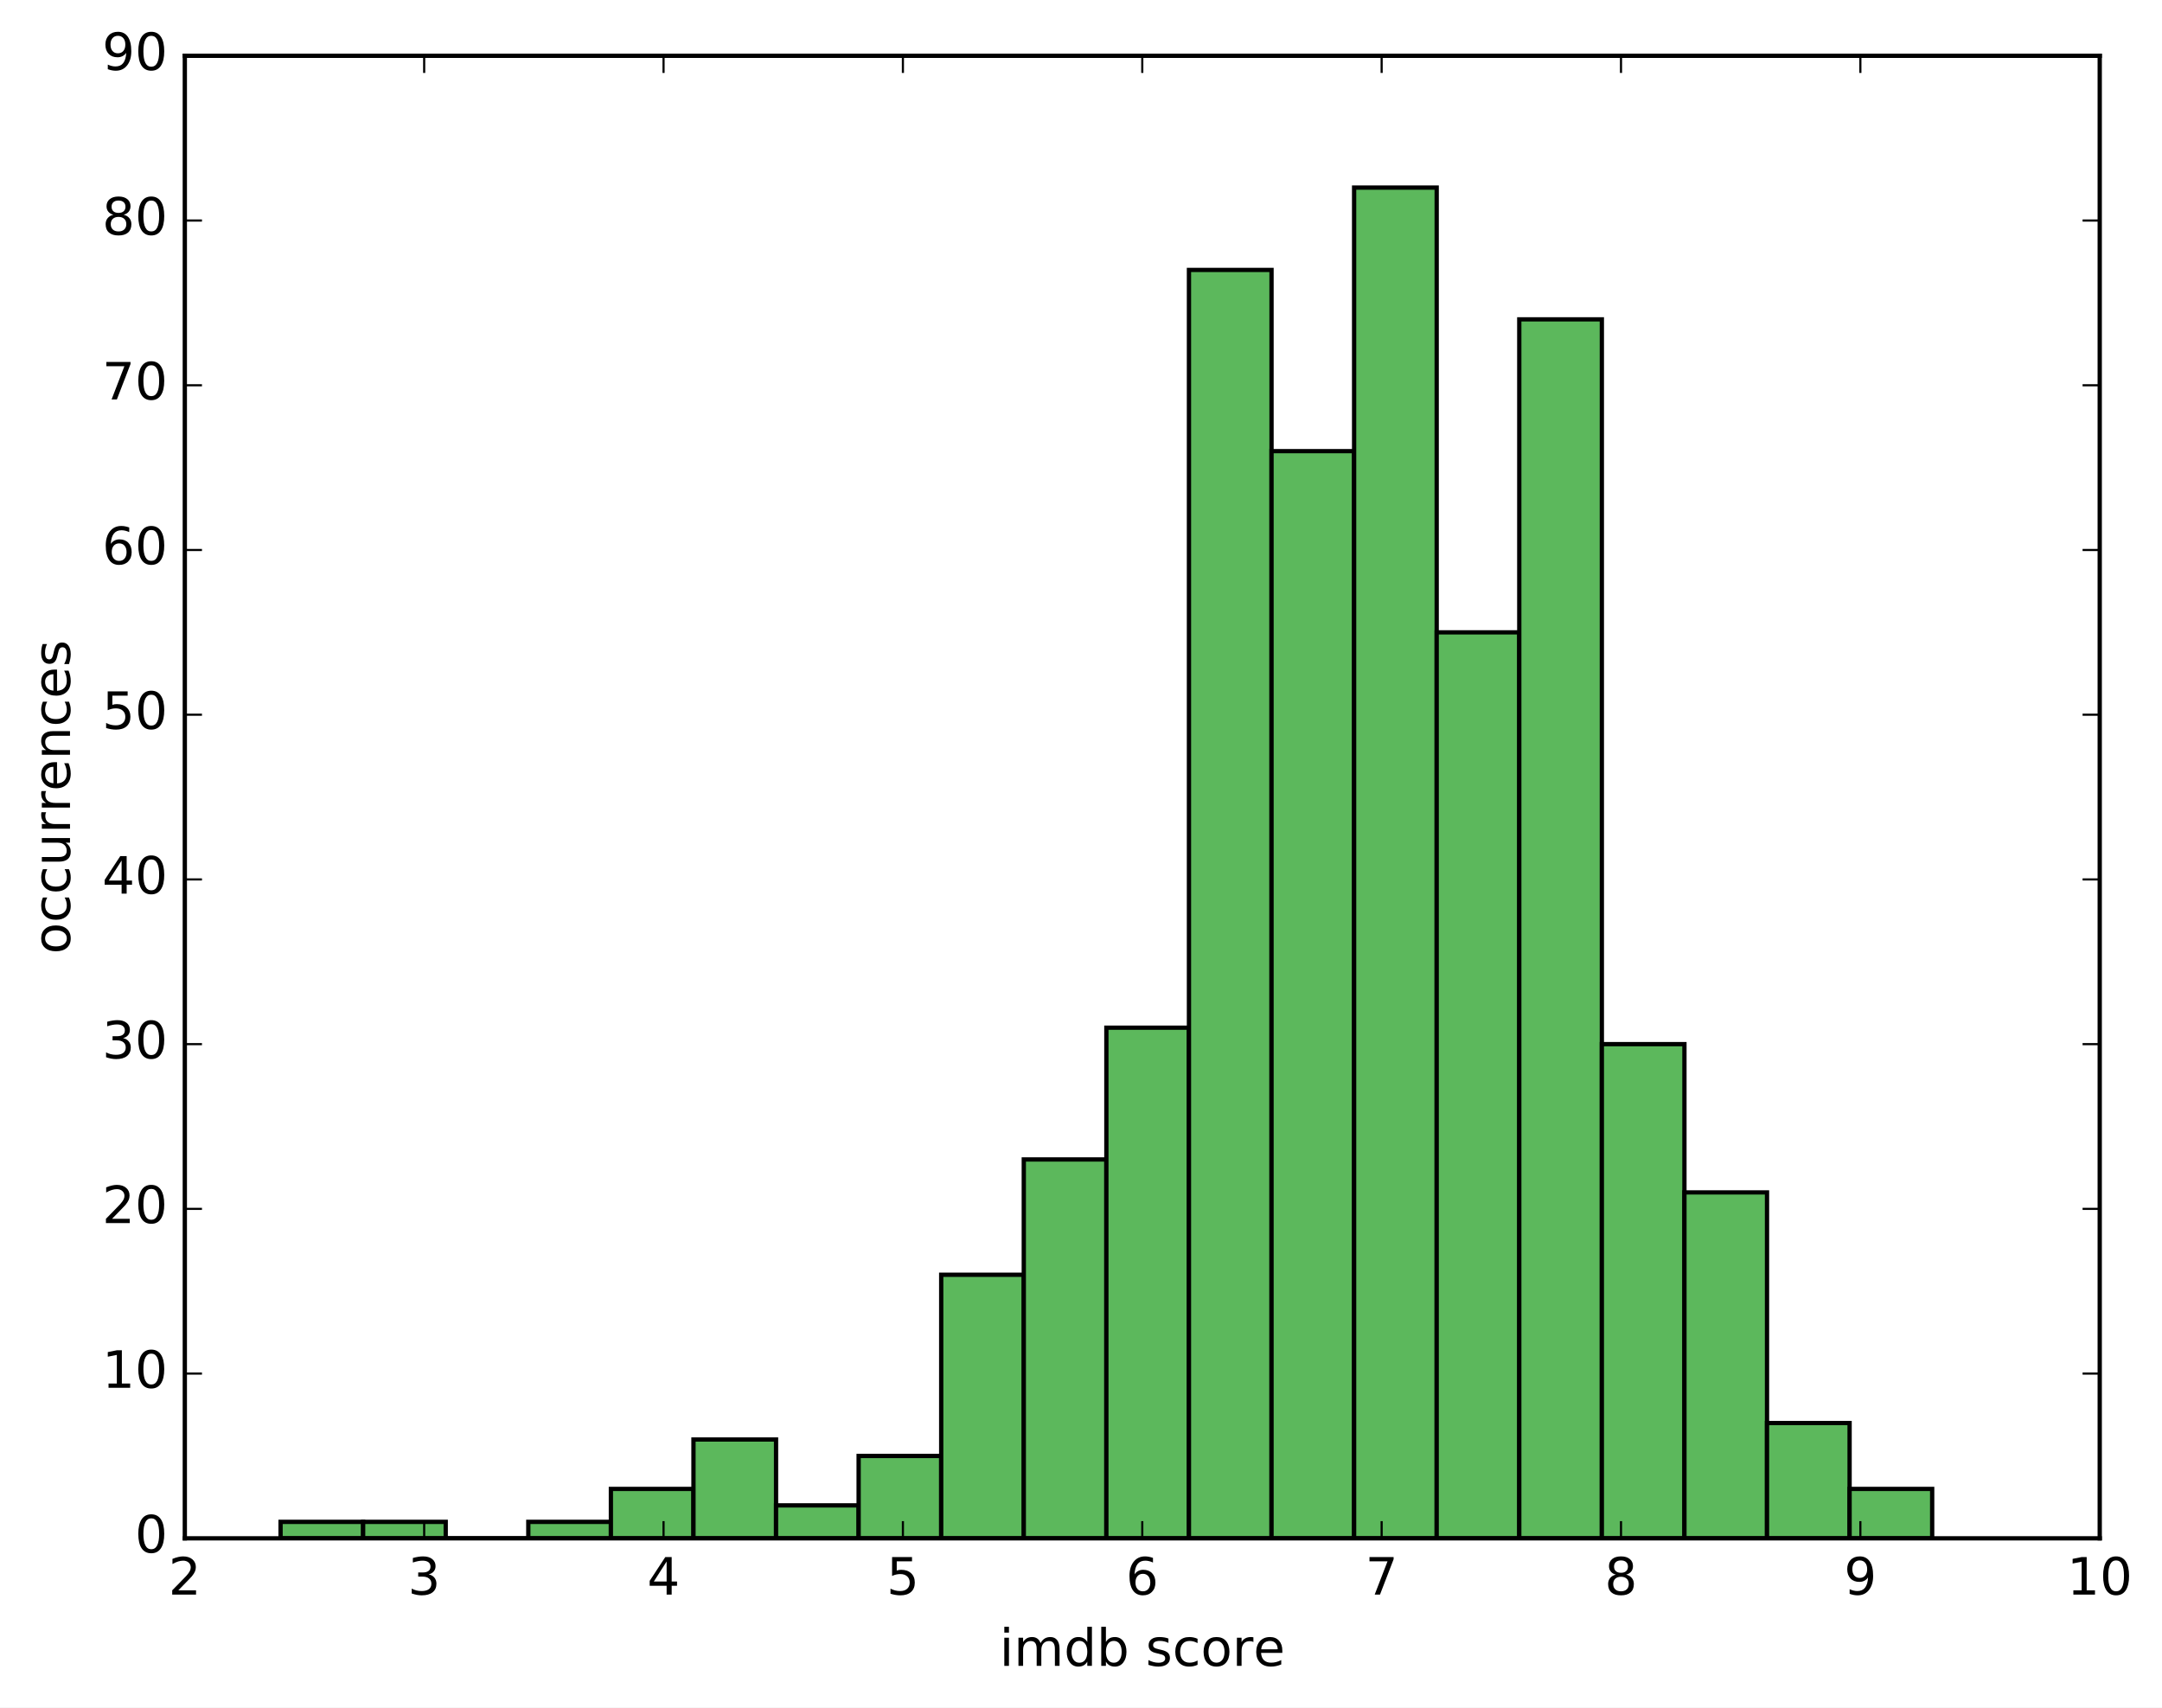
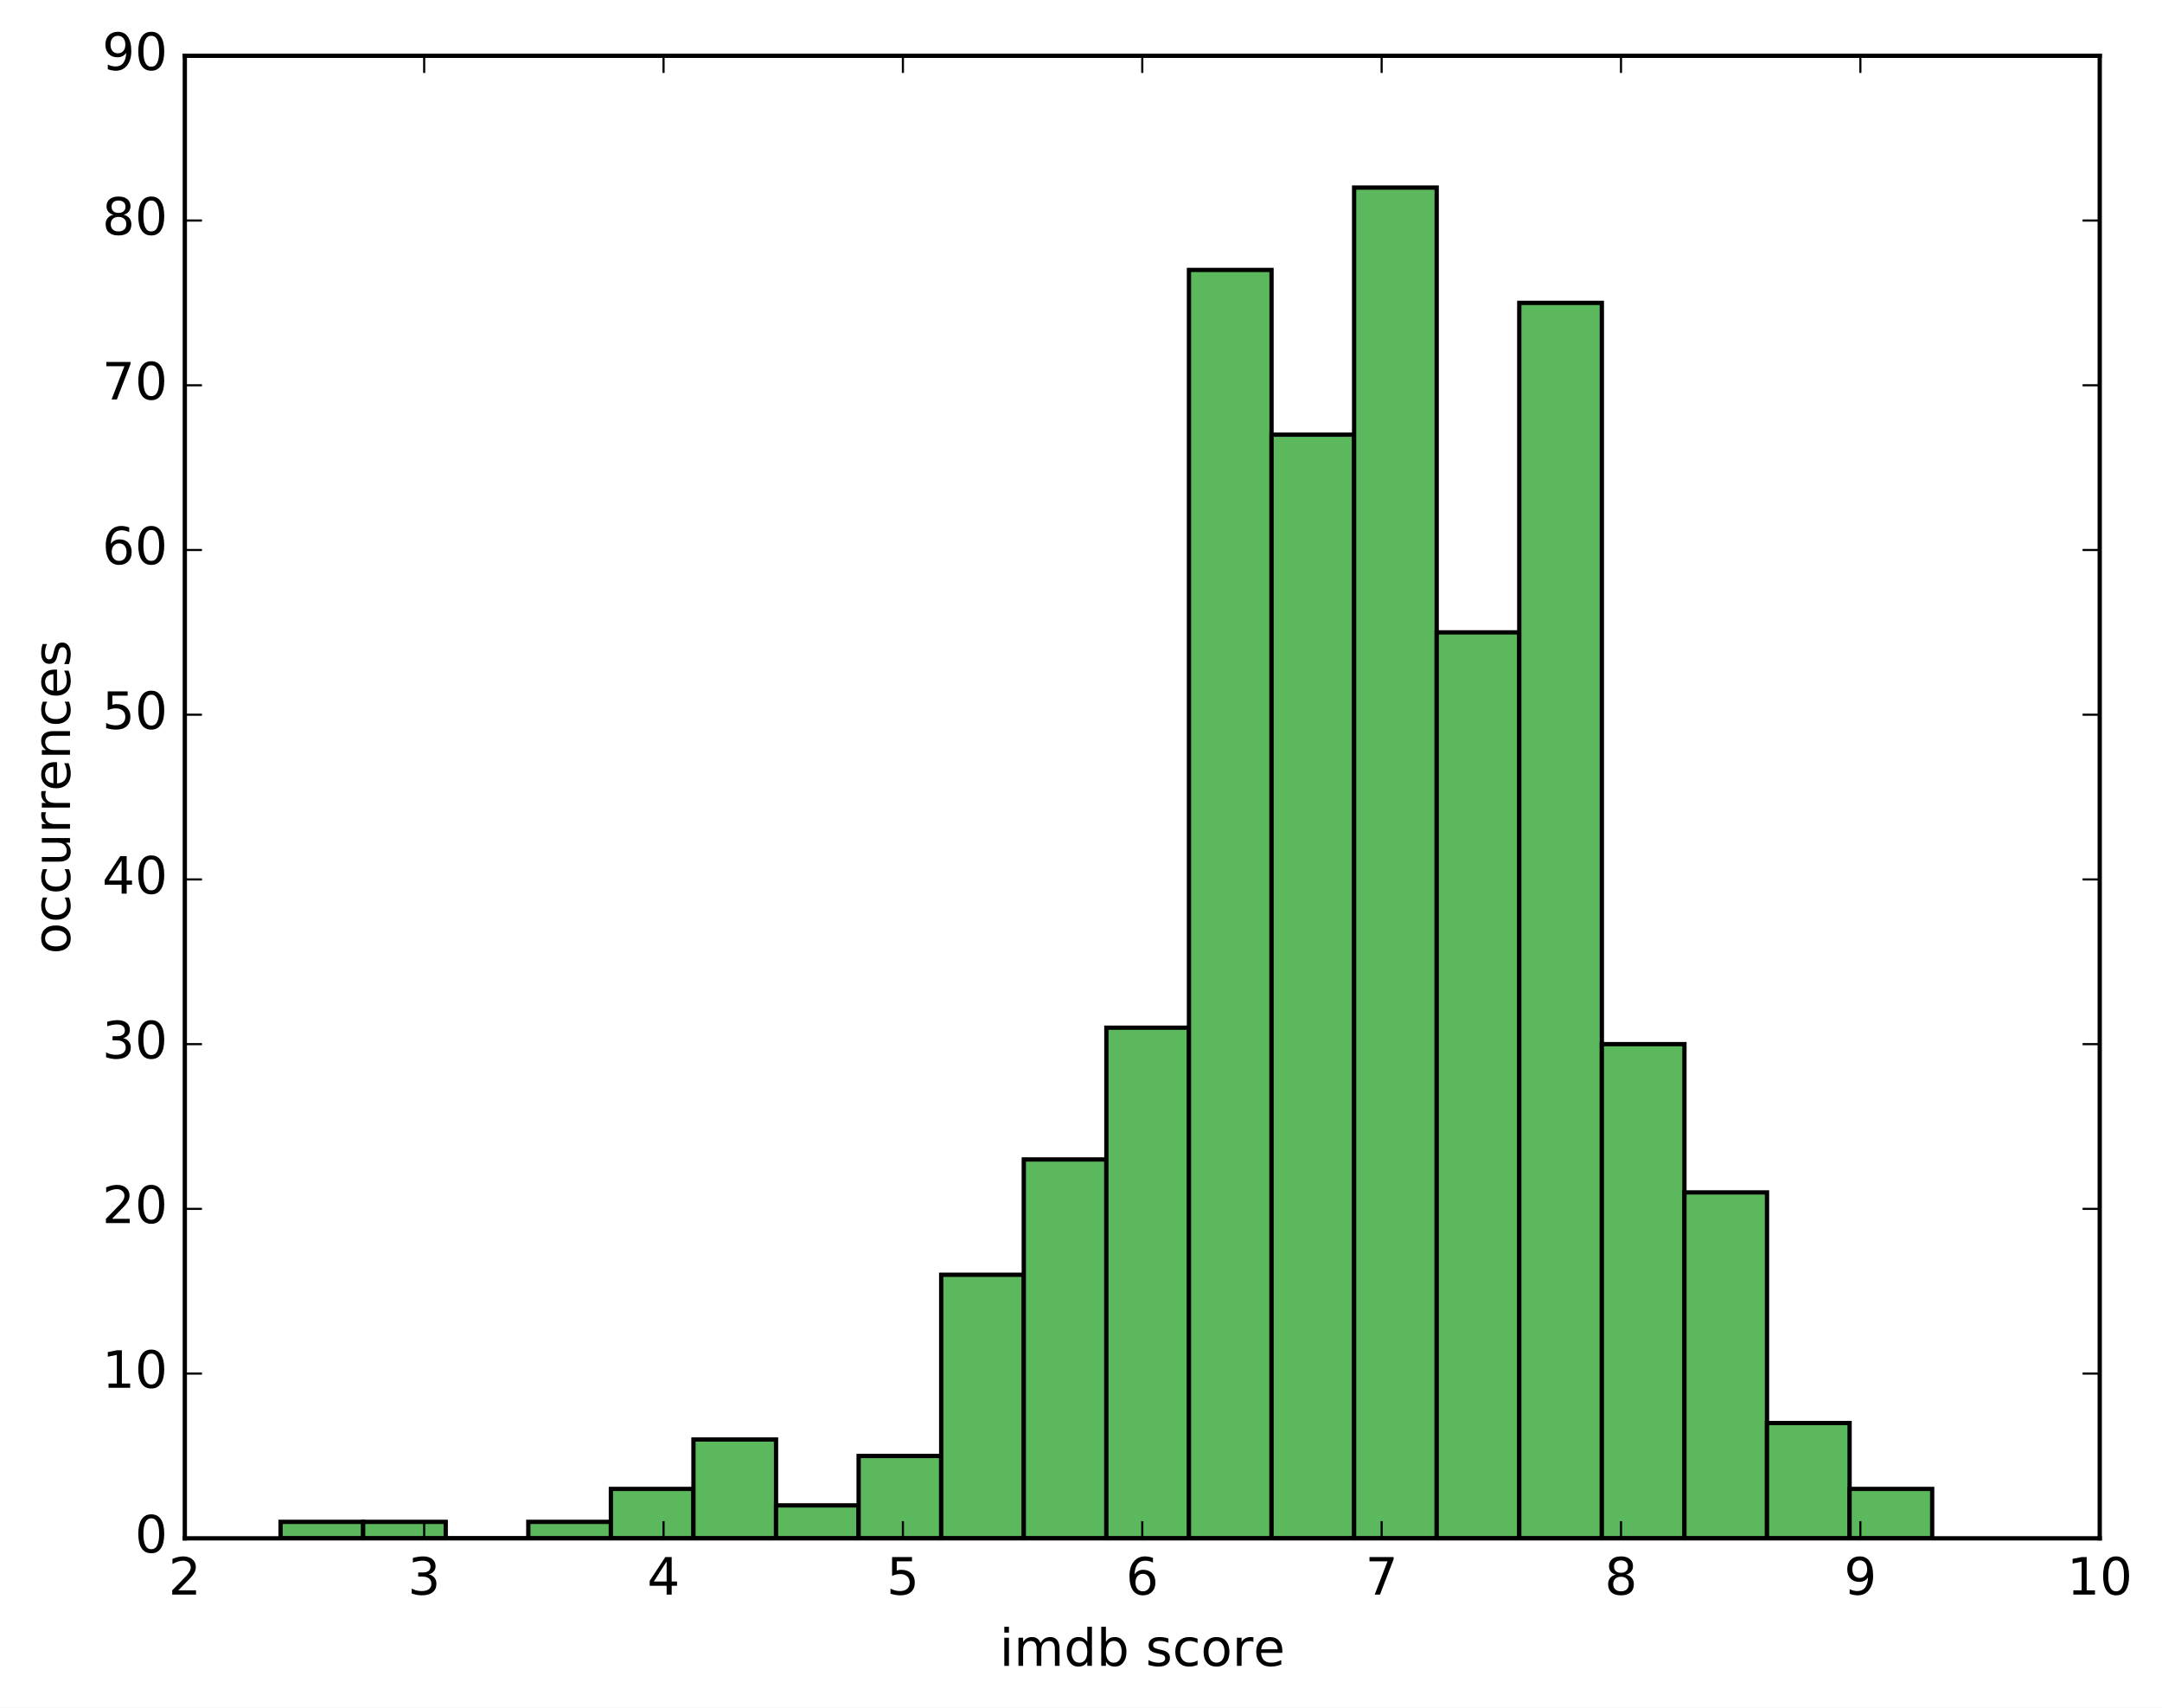
<svg xmlns="http://www.w3.org/2000/svg" xmlns:xlink="http://www.w3.org/1999/xlink" height="398pt" version="1.1" viewBox="0 0 504 398" width="504pt">
  <defs>
    <style type="text/css">
*{stroke-linecap:butt;stroke-linejoin:round;stroke-miterlimit:100000;}
  </style>
  </defs>
  <g id="figure_1">
    <g id="patch_1">
      <path d="M 0 398.034  L 504.319 398.034  L 504.319 0  L 0 0  z " style="fill:#ffffff;" />
    </g>
    <g id="axes_1">
      <g id="patch_2">
        <path d="M 43.084 358.607  L 489.484 358.607  L 489.484 13.007  L 43.084 13.007  z " style="fill:#ffffff;" />
      </g>
      <g id="patch_3">
-         <path clip-path="url(#p8f002b59c1)" d="M 65.404 358.607  L 84.655 358.607  L 84.655 354.767  L 65.404 354.767  z " style="fill:#5cb85c;stroke:#000000;stroke-linejoin:miter;" />
+         <path clip-path="url(#p6ab508fffc)" d="M 65.404 358.607  L 84.655 358.607  L 84.655 354.767  L 65.404 354.767  z " style="fill:#5cb85c;stroke:#000000;stroke-linejoin:miter;" />
      </g>
      <g id="patch_4">
-         <path clip-path="url(#p8f002b59c1)" d="M 84.655 358.607  L 103.906 358.607  L 103.906 354.767  L 84.655 354.767  z " style="fill:#5cb85c;stroke:#000000;stroke-linejoin:miter;" />
+         <path clip-path="url(#p6ab508fffc)" d="M 84.655 358.607  L 103.906 358.607  L 103.906 354.767  L 84.655 354.767  z " style="fill:#5cb85c;stroke:#000000;stroke-linejoin:miter;" />
      </g>
      <g id="patch_5">
-         <path clip-path="url(#p8f002b59c1)" d="M 103.906 358.607  L 123.157 358.607  L 123.157 358.607  L 103.906 358.607  z " style="fill:#5cb85c;stroke:#000000;stroke-linejoin:miter;" />
+         <path clip-path="url(#p6ab508fffc)" d="M 103.906 358.607  L 123.157 358.607  L 123.157 358.607  L 103.906 358.607  z " style="fill:#5cb85c;stroke:#000000;stroke-linejoin:miter;" />
      </g>
      <g id="patch_6">
-         <path clip-path="url(#p8f002b59c1)" d="M 123.157 358.607  L 142.408 358.607  L 142.408 354.767  L 123.157 354.767  z " style="fill:#5cb85c;stroke:#000000;stroke-linejoin:miter;" />
+         <path clip-path="url(#p6ab508fffc)" d="M 123.157 358.607  L 142.408 358.607  L 142.408 354.767  L 123.157 354.767  z " style="fill:#5cb85c;stroke:#000000;stroke-linejoin:miter;" />
      </g>
      <g id="patch_7">
-         <path clip-path="url(#p8f002b59c1)" d="M 142.408 358.607  L 161.659 358.607  L 161.659 347.087  L 142.408 347.087  z " style="fill:#5cb85c;stroke:#000000;stroke-linejoin:miter;" />
+         <path clip-path="url(#p6ab508fffc)" d="M 142.408 358.607  L 161.659 358.607  L 161.659 347.087  L 142.408 347.087  z " style="fill:#5cb85c;stroke:#000000;stroke-linejoin:miter;" />
      </g>
      <g id="patch_8">
-         <path clip-path="url(#p8f002b59c1)" d="M 161.659 358.607  L 180.91 358.607  L 180.91 335.567  L 161.659 335.567  z " style="fill:#5cb85c;stroke:#000000;stroke-linejoin:miter;" />
+         <path clip-path="url(#p6ab508fffc)" d="M 161.659 358.607  L 180.91 358.607  L 180.91 335.567  L 161.659 335.567  z " style="fill:#5cb85c;stroke:#000000;stroke-linejoin:miter;" />
      </g>
      <g id="patch_9">
-         <path clip-path="url(#p8f002b59c1)" d="M 180.91 358.607  L 200.161 358.607  L 200.161 350.927  L 180.91 350.927  z " style="fill:#5cb85c;stroke:#000000;stroke-linejoin:miter;" />
+         <path clip-path="url(#p6ab508fffc)" d="M 180.91 358.607  L 200.161 358.607  L 200.161 350.927  L 180.91 350.927  z " style="fill:#5cb85c;stroke:#000000;stroke-linejoin:miter;" />
      </g>
      <g id="patch_10">
-         <path clip-path="url(#p8f002b59c1)" d="M 200.161 358.607  L 219.412 358.607  L 219.412 339.407  L 200.161 339.407  z " style="fill:#5cb85c;stroke:#000000;stroke-linejoin:miter;" />
+         <path clip-path="url(#p6ab508fffc)" d="M 200.161 358.607  L 219.412 358.607  L 219.412 339.407  L 200.161 339.407  z " style="fill:#5cb85c;stroke:#000000;stroke-linejoin:miter;" />
      </g>
      <g id="patch_11">
-         <path clip-path="url(#p8f002b59c1)" d="M 219.412 358.607  L 238.663 358.607  L 238.663 297.167  L 219.412 297.167  z " style="fill:#5cb85c;stroke:#000000;stroke-linejoin:miter;" />
+         <path clip-path="url(#p6ab508fffc)" d="M 219.412 358.607  L 238.663 358.607  L 238.663 297.167  L 219.412 297.167  z " style="fill:#5cb85c;stroke:#000000;stroke-linejoin:miter;" />
      </g>
      <g id="patch_12">
-         <path clip-path="url(#p8f002b59c1)" d="M 238.663 358.607  L 257.914 358.607  L 257.914 270.287  L 238.663 270.287  z " style="fill:#5cb85c;stroke:#000000;stroke-linejoin:miter;" />
+         <path clip-path="url(#p6ab508fffc)" d="M 238.663 358.607  L 257.914 358.607  L 257.914 270.287  L 238.663 270.287  z " style="fill:#5cb85c;stroke:#000000;stroke-linejoin:miter;" />
      </g>
      <g id="patch_13">
-         <path clip-path="url(#p8f002b59c1)" d="M 257.914 358.607  L 277.165 358.607  L 277.165 239.567  L 257.914 239.567  z " style="fill:#5cb85c;stroke:#000000;stroke-linejoin:miter;" />
+         <path clip-path="url(#p6ab508fffc)" d="M 257.914 358.607  L 277.165 358.607  L 277.165 239.567  L 257.914 239.567  z " style="fill:#5cb85c;stroke:#000000;stroke-linejoin:miter;" />
      </g>
      <g id="patch_14">
-         <path clip-path="url(#p8f002b59c1)" d="M 277.165 358.607  L 296.416 358.607  L 296.416 62.927  L 277.165 62.927  z " style="fill:#5cb85c;stroke:#000000;stroke-linejoin:miter;" />
+         <path clip-path="url(#p6ab508fffc)" d="M 277.165 358.607  L 296.416 358.607  L 296.416 62.927  L 277.165 62.927  z " style="fill:#5cb85c;stroke:#000000;stroke-linejoin:miter;" />
      </g>
      <g id="patch_15">
-         <path clip-path="url(#p8f002b59c1)" d="M 296.416 358.607  L 315.667 358.607  L 315.667 105.167  L 296.416 105.167  z " style="fill:#5cb85c;stroke:#000000;stroke-linejoin:miter;" />
+         <path clip-path="url(#p6ab508fffc)" d="M 296.416 358.607  L 315.667 358.607  L 315.667 101.327  L 296.416 101.327  z " style="fill:#5cb85c;stroke:#000000;stroke-linejoin:miter;" />
      </g>
      <g id="patch_16">
-         <path clip-path="url(#p8f002b59c1)" d="M 315.667 358.607  L 334.918 358.607  L 334.918 43.727  L 315.667 43.727  z " style="fill:#5cb85c;stroke:#000000;stroke-linejoin:miter;" />
+         <path clip-path="url(#p6ab508fffc)" d="M 315.667 358.607  L 334.918 358.607  L 334.918 43.727  L 315.667 43.727  z " style="fill:#5cb85c;stroke:#000000;stroke-linejoin:miter;" />
      </g>
      <g id="patch_17">
-         <path clip-path="url(#p8f002b59c1)" d="M 334.918 358.607  L 354.169 358.607  L 354.169 147.407  L 334.918 147.407  z " style="fill:#5cb85c;stroke:#000000;stroke-linejoin:miter;" />
+         <path clip-path="url(#p6ab508fffc)" d="M 334.918 358.607  L 354.169 358.607  L 354.169 147.407  L 334.918 147.407  z " style="fill:#5cb85c;stroke:#000000;stroke-linejoin:miter;" />
      </g>
      <g id="patch_18">
-         <path clip-path="url(#p8f002b59c1)" d="M 354.169 358.607  L 373.42 358.607  L 373.42 74.447  L 354.169 74.447  z " style="fill:#5cb85c;stroke:#000000;stroke-linejoin:miter;" />
+         <path clip-path="url(#p6ab508fffc)" d="M 354.169 358.607  L 373.42 358.607  L 373.42 70.607  L 354.169 70.607  z " style="fill:#5cb85c;stroke:#000000;stroke-linejoin:miter;" />
      </g>
      <g id="patch_19">
-         <path clip-path="url(#p8f002b59c1)" d="M 373.42 358.607  L 392.671 358.607  L 392.671 243.407  L 373.42 243.407  z " style="fill:#5cb85c;stroke:#000000;stroke-linejoin:miter;" />
+         <path clip-path="url(#p6ab508fffc)" d="M 373.42 358.607  L 392.671 358.607  L 392.671 243.407  L 373.42 243.407  z " style="fill:#5cb85c;stroke:#000000;stroke-linejoin:miter;" />
      </g>
      <g id="patch_20">
-         <path clip-path="url(#p8f002b59c1)" d="M 392.671 358.607  L 411.922 358.607  L 411.922 277.967  L 392.671 277.967  z " style="fill:#5cb85c;stroke:#000000;stroke-linejoin:miter;" />
+         <path clip-path="url(#p6ab508fffc)" d="M 392.671 358.607  L 411.922 358.607  L 411.922 277.967  L 392.671 277.967  z " style="fill:#5cb85c;stroke:#000000;stroke-linejoin:miter;" />
      </g>
      <g id="patch_21">
-         <path clip-path="url(#p8f002b59c1)" d="M 411.922 358.607  L 431.173 358.607  L 431.173 331.727  L 411.922 331.727  z " style="fill:#5cb85c;stroke:#000000;stroke-linejoin:miter;" />
+         <path clip-path="url(#p6ab508fffc)" d="M 411.922 358.607  L 431.173 358.607  L 431.173 331.727  L 411.922 331.727  z " style="fill:#5cb85c;stroke:#000000;stroke-linejoin:miter;" />
      </g>
      <g id="patch_22">
-         <path clip-path="url(#p8f002b59c1)" d="M 431.173 358.607  L 450.424 358.607  L 450.424 347.087  L 431.173 347.087  z " style="fill:#5cb85c;stroke:#000000;stroke-linejoin:miter;" />
+         <path clip-path="url(#p6ab508fffc)" d="M 431.173 358.607  L 450.424 358.607  L 450.424 347.087  L 431.173 347.087  z " style="fill:#5cb85c;stroke:#000000;stroke-linejoin:miter;" />
      </g>
      <g id="patch_23">
        <path d="M 43.084 13.007  L 489.484 13.007  " style="fill:none;stroke:#000000;stroke-linecap:square;stroke-linejoin:miter;" />
      </g>
      <g id="patch_24">
        <path d="M 489.484 358.607  L 489.484 13.007  " style="fill:none;stroke:#000000;stroke-linecap:square;stroke-linejoin:miter;" />
      </g>
      <g id="patch_25">
        <path d="M 43.084 358.607  L 489.484 358.607  " style="fill:none;stroke:#000000;stroke-linecap:square;stroke-linejoin:miter;" />
      </g>
      <g id="patch_26">
        <path d="M 43.084 358.607  L 43.084 13.007  " style="fill:none;stroke:#000000;stroke-linecap:square;stroke-linejoin:miter;" />
      </g>
      <g id="matplotlib.axis_1">
        <g id="xtick_1">
          <g id="line2d_1">
            <defs>
-               <path d="M 0 0  L 0 -4  " id="mde729cd776" style="stroke:#000000;stroke-width:0.5;" />
-             </defs>
-             <g>
-               <use style="stroke:#000000;stroke-width:0.5;" x="43.084" xlink:href="#mde729cd776" y="358.607" />
+               <path d="M 0 0  L 0 -4  " id="mdcac6a2d8f" style="stroke:#000000;stroke-width:0.5;" />
+             </defs>
+             <g>
+               <use style="stroke:#000000;stroke-width:0.5;" x="43.084" xlink:href="#mdcac6a2d8f" y="358.607" />
            </g>
          </g>
          <g id="line2d_2">
            <defs>
-               <path d="M 0 0  L 0 4  " id="m2246f62a6f" style="stroke:#000000;stroke-width:0.5;" />
-             </defs>
-             <g>
-               <use style="stroke:#000000;stroke-width:0.5;" x="43.084" xlink:href="#m2246f62a6f" y="13.007" />
+               <path d="M 0 0  L 0 4  " id="m479fb73aac" style="stroke:#000000;stroke-width:0.5;" />
+             </defs>
+             <g>
+               <use style="stroke:#000000;stroke-width:0.5;" x="43.084" xlink:href="#m479fb73aac" y="13.007" />
            </g>
          </g>
          <g id="text_1">
            <defs>
              <path d="M 19.188 8.297  L 53.609 8.297  L 53.609 0  L 7.328 0  L 7.328 8.297  Q 12.938 14.109 22.625 23.891  Q 32.328 33.688 34.812 36.531  Q 39.547 41.844 41.422 45.531  Q 43.312 49.219 43.312 52.781  Q 43.312 58.594 39.234 62.25  Q 35.156 65.922 28.609 65.922  Q 23.969 65.922 18.812 64.312  Q 13.672 62.703 7.812 59.422  L 7.812 69.391  Q 13.766 71.781 18.938 73  Q 24.125 74.219 28.422 74.219  Q 39.75 74.219 46.484 68.547  Q 53.219 62.891 53.219 53.422  Q 53.219 48.922 51.531 44.891  Q 49.859 40.875 45.406 35.406  Q 44.188 33.984 37.641 27.219  Q 31.109 20.453 19.188 8.297  " id="BitstreamVeraSans-Roman-32" />
            </defs>
            <g transform="translate(39.26625 371.725)scale(0.12 -0.12)">
              <use xlink:href="#BitstreamVeraSans-Roman-32" />
            </g>
          </g>
        </g>
        <g id="xtick_2">
          <g id="line2d_3">
            <g>
-               <use style="stroke:#000000;stroke-width:0.5;" x="98.884" xlink:href="#mde729cd776" y="358.607" />
+               <use style="stroke:#000000;stroke-width:0.5;" x="98.884" xlink:href="#mdcac6a2d8f" y="358.607" />
            </g>
          </g>
          <g id="line2d_4">
            <g>
-               <use style="stroke:#000000;stroke-width:0.5;" x="98.884" xlink:href="#m2246f62a6f" y="13.007" />
+               <use style="stroke:#000000;stroke-width:0.5;" x="98.884" xlink:href="#m479fb73aac" y="13.007" />
            </g>
          </g>
          <g id="text_2">
            <defs>
              <path d="M 40.578 39.312  Q 47.656 37.797 51.625 33  Q 55.609 28.219 55.609 21.188  Q 55.609 10.406 48.188 4.484  Q 40.766 -1.422 27.094 -1.422  Q 22.516 -1.422 17.656 -0.516  Q 12.797 0.391 7.625 2.203  L 7.625 11.719  Q 11.719 9.328 16.594 8.109  Q 21.484 6.891 26.812 6.891  Q 36.078 6.891 40.938 10.547  Q 45.797 14.203 45.797 21.188  Q 45.797 27.641 41.281 31.266  Q 36.766 34.906 28.719 34.906  L 20.219 34.906  L 20.219 43.016  L 29.109 43.016  Q 36.375 43.016 40.234 45.922  Q 44.094 48.828 44.094 54.297  Q 44.094 59.906 40.109 62.906  Q 36.141 65.922 28.719 65.922  Q 24.656 65.922 20.016 65.031  Q 15.375 64.156 9.812 62.312  L 9.812 71.094  Q 15.438 72.656 20.344 73.438  Q 25.25 74.219 29.594 74.219  Q 40.828 74.219 47.359 69.109  Q 53.906 64.016 53.906 55.328  Q 53.906 49.266 50.438 45.094  Q 46.969 40.922 40.578 39.312  " id="BitstreamVeraSans-Roman-33" />
            </defs>
            <g transform="translate(95.06625 371.725)scale(0.12 -0.12)">
              <use xlink:href="#BitstreamVeraSans-Roman-33" />
            </g>
          </g>
        </g>
        <g id="xtick_3">
          <g id="line2d_5">
            <g>
-               <use style="stroke:#000000;stroke-width:0.5;" x="154.684" xlink:href="#mde729cd776" y="358.607" />
+               <use style="stroke:#000000;stroke-width:0.5;" x="154.684" xlink:href="#mdcac6a2d8f" y="358.607" />
            </g>
          </g>
          <g id="line2d_6">
            <g>
-               <use style="stroke:#000000;stroke-width:0.5;" x="154.684" xlink:href="#m2246f62a6f" y="13.007" />
+               <use style="stroke:#000000;stroke-width:0.5;" x="154.684" xlink:href="#m479fb73aac" y="13.007" />
            </g>
          </g>
          <g id="text_3">
            <defs>
              <path d="M 37.797 64.312  L 12.891 25.391  L 37.797 25.391  z M 35.203 72.906  L 47.609 72.906  L 47.609 25.391  L 58.016 25.391  L 58.016 17.188  L 47.609 17.188  L 47.609 0  L 37.797 0  L 37.797 17.188  L 4.891 17.188  L 4.891 26.703  z " id="BitstreamVeraSans-Roman-34" />
            </defs>
            <g transform="translate(150.8663 371.725)scale(0.12 -0.12)">
              <use xlink:href="#BitstreamVeraSans-Roman-34" />
            </g>
          </g>
        </g>
        <g id="xtick_4">
          <g id="line2d_7">
            <g>
-               <use style="stroke:#000000;stroke-width:0.5;" x="210.484" xlink:href="#mde729cd776" y="358.607" />
+               <use style="stroke:#000000;stroke-width:0.5;" x="210.484" xlink:href="#mdcac6a2d8f" y="358.607" />
            </g>
          </g>
          <g id="line2d_8">
            <g>
-               <use style="stroke:#000000;stroke-width:0.5;" x="210.484" xlink:href="#m2246f62a6f" y="13.007" />
+               <use style="stroke:#000000;stroke-width:0.5;" x="210.484" xlink:href="#m479fb73aac" y="13.007" />
            </g>
          </g>
          <g id="text_4">
            <defs>
              <path d="M 10.797 72.906  L 49.516 72.906  L 49.516 64.594  L 19.828 64.594  L 19.828 46.734  Q 21.969 47.469 24.109 47.828  Q 26.266 48.188 28.422 48.188  Q 40.625 48.188 47.75 41.5  Q 54.891 34.812 54.891 23.391  Q 54.891 11.625 47.562 5.094  Q 40.234 -1.422 26.906 -1.422  Q 22.312 -1.422 17.547 -0.641  Q 12.797 0.141 7.719 1.703  L 7.719 11.625  Q 12.109 9.234 16.797 8.062  Q 21.484 6.891 26.703 6.891  Q 35.156 6.891 40.078 11.328  Q 45.016 15.766 45.016 23.391  Q 45.016 31 40.078 35.438  Q 35.156 39.891 26.703 39.891  Q 22.75 39.891 18.812 39.016  Q 14.891 38.141 10.797 36.281  z " id="BitstreamVeraSans-Roman-35" />
            </defs>
            <g transform="translate(206.6662 371.725)scale(0.12 -0.12)">
              <use xlink:href="#BitstreamVeraSans-Roman-35" />
            </g>
          </g>
        </g>
        <g id="xtick_5">
          <g id="line2d_9">
            <g>
-               <use style="stroke:#000000;stroke-width:0.5;" x="266.284" xlink:href="#mde729cd776" y="358.607" />
+               <use style="stroke:#000000;stroke-width:0.5;" x="266.284" xlink:href="#mdcac6a2d8f" y="358.607" />
            </g>
          </g>
          <g id="line2d_10">
            <g>
-               <use style="stroke:#000000;stroke-width:0.5;" x="266.284" xlink:href="#m2246f62a6f" y="13.007" />
+               <use style="stroke:#000000;stroke-width:0.5;" x="266.284" xlink:href="#m479fb73aac" y="13.007" />
            </g>
          </g>
          <g id="text_5">
            <defs>
              <path d="M 33.016 40.375  Q 26.375 40.375 22.484 35.828  Q 18.609 31.297 18.609 23.391  Q 18.609 15.531 22.484 10.953  Q 26.375 6.391 33.016 6.391  Q 39.656 6.391 43.531 10.953  Q 47.406 15.531 47.406 23.391  Q 47.406 31.297 43.531 35.828  Q 39.656 40.375 33.016 40.375  M 52.594 71.297  L 52.594 62.312  Q 48.875 64.062 45.094 64.984  Q 41.312 65.922 37.594 65.922  Q 27.828 65.922 22.672 59.328  Q 17.531 52.734 16.797 39.406  Q 19.672 43.656 24.016 45.922  Q 28.375 48.188 33.594 48.188  Q 44.578 48.188 50.953 41.516  Q 57.328 34.859 57.328 23.391  Q 57.328 12.156 50.688 5.359  Q 44.047 -1.422 33.016 -1.422  Q 20.359 -1.422 13.672 8.266  Q 6.984 17.969 6.984 36.375  Q 6.984 53.656 15.188 63.938  Q 23.391 74.219 37.203 74.219  Q 40.922 74.219 44.703 73.484  Q 48.484 72.75 52.594 71.297  " id="BitstreamVeraSans-Roman-36" />
            </defs>
            <g transform="translate(262.4663 371.725)scale(0.12 -0.12)">
              <use xlink:href="#BitstreamVeraSans-Roman-36" />
            </g>
          </g>
        </g>
        <g id="xtick_6">
          <g id="line2d_11">
            <g>
-               <use style="stroke:#000000;stroke-width:0.5;" x="322.084" xlink:href="#mde729cd776" y="358.607" />
+               <use style="stroke:#000000;stroke-width:0.5;" x="322.084" xlink:href="#mdcac6a2d8f" y="358.607" />
            </g>
          </g>
          <g id="line2d_12">
            <g>
-               <use style="stroke:#000000;stroke-width:0.5;" x="322.084" xlink:href="#m2246f62a6f" y="13.007" />
+               <use style="stroke:#000000;stroke-width:0.5;" x="322.084" xlink:href="#m479fb73aac" y="13.007" />
            </g>
          </g>
          <g id="text_6">
            <defs>
              <path d="M 8.203 72.906  L 55.078 72.906  L 55.078 68.703  L 28.609 0  L 18.312 0  L 43.219 64.594  L 8.203 64.594  z " id="BitstreamVeraSans-Roman-37" />
            </defs>
            <g transform="translate(318.2663 371.725)scale(0.12 -0.12)">
              <use xlink:href="#BitstreamVeraSans-Roman-37" />
            </g>
          </g>
        </g>
        <g id="xtick_7">
          <g id="line2d_13">
            <g>
-               <use style="stroke:#000000;stroke-width:0.5;" x="377.884" xlink:href="#mde729cd776" y="358.607" />
+               <use style="stroke:#000000;stroke-width:0.5;" x="377.884" xlink:href="#mdcac6a2d8f" y="358.607" />
            </g>
          </g>
          <g id="line2d_14">
            <g>
-               <use style="stroke:#000000;stroke-width:0.5;" x="377.884" xlink:href="#m2246f62a6f" y="13.007" />
+               <use style="stroke:#000000;stroke-width:0.5;" x="377.884" xlink:href="#m479fb73aac" y="13.007" />
            </g>
          </g>
          <g id="text_7">
            <defs>
              <path d="M 31.781 34.625  Q 24.75 34.625 20.719 30.859  Q 16.703 27.094 16.703 20.516  Q 16.703 13.922 20.719 10.156  Q 24.75 6.391 31.781 6.391  Q 38.812 6.391 42.859 10.172  Q 46.922 13.969 46.922 20.516  Q 46.922 27.094 42.891 30.859  Q 38.875 34.625 31.781 34.625  M 21.922 38.812  Q 15.578 40.375 12.031 44.719  Q 8.5 49.078 8.5 55.328  Q 8.5 64.062 14.719 69.141  Q 20.953 74.219 31.781 74.219  Q 42.672 74.219 48.875 69.141  Q 55.078 64.062 55.078 55.328  Q 55.078 49.078 51.531 44.719  Q 48 40.375 41.703 38.812  Q 48.828 37.156 52.797 32.312  Q 56.781 27.484 56.781 20.516  Q 56.781 9.906 50.312 4.234  Q 43.844 -1.422 31.781 -1.422  Q 19.734 -1.422 13.25 4.234  Q 6.781 9.906 6.781 20.516  Q 6.781 27.484 10.781 32.312  Q 14.797 37.156 21.922 38.812  M 18.312 54.391  Q 18.312 48.734 21.844 45.562  Q 25.391 42.391 31.781 42.391  Q 38.141 42.391 41.719 45.562  Q 45.312 48.734 45.312 54.391  Q 45.312 60.062 41.719 63.234  Q 38.141 66.406 31.781 66.406  Q 25.391 66.406 21.844 63.234  Q 18.312 60.062 18.312 54.391  " id="BitstreamVeraSans-Roman-38" />
            </defs>
            <g transform="translate(374.0663 371.725)scale(0.12 -0.12)">
              <use xlink:href="#BitstreamVeraSans-Roman-38" />
            </g>
          </g>
        </g>
        <g id="xtick_8">
          <g id="line2d_15">
            <g>
-               <use style="stroke:#000000;stroke-width:0.5;" x="433.684" xlink:href="#mde729cd776" y="358.607" />
+               <use style="stroke:#000000;stroke-width:0.5;" x="433.684" xlink:href="#mdcac6a2d8f" y="358.607" />
            </g>
          </g>
          <g id="line2d_16">
            <g>
-               <use style="stroke:#000000;stroke-width:0.5;" x="433.684" xlink:href="#m2246f62a6f" y="13.007" />
+               <use style="stroke:#000000;stroke-width:0.5;" x="433.684" xlink:href="#m479fb73aac" y="13.007" />
            </g>
          </g>
          <g id="text_8">
            <defs>
              <path d="M 10.984 1.516  L 10.984 10.5  Q 14.703 8.734 18.5 7.812  Q 22.312 6.891 25.984 6.891  Q 35.75 6.891 40.891 13.453  Q 46.047 20.016 46.781 33.406  Q 43.953 29.203 39.594 26.953  Q 35.25 24.703 29.984 24.703  Q 19.047 24.703 12.672 31.312  Q 6.297 37.938 6.297 49.422  Q 6.297 60.641 12.938 67.422  Q 19.578 74.219 30.609 74.219  Q 43.266 74.219 49.922 64.516  Q 56.594 54.828 56.594 36.375  Q 56.594 19.141 48.406 8.859  Q 40.234 -1.422 26.422 -1.422  Q 22.703 -1.422 18.891 -0.688  Q 15.094 0.047 10.984 1.516  M 30.609 32.422  Q 37.25 32.422 41.125 36.953  Q 45.016 41.5 45.016 49.422  Q 45.016 57.281 41.125 61.844  Q 37.25 66.406 30.609 66.406  Q 23.969 66.406 20.094 61.844  Q 16.219 57.281 16.219 49.422  Q 16.219 41.5 20.094 36.953  Q 23.969 32.422 30.609 32.422  " id="BitstreamVeraSans-Roman-39" />
            </defs>
            <g transform="translate(429.8662 371.725)scale(0.12 -0.12)">
              <use xlink:href="#BitstreamVeraSans-Roman-39" />
            </g>
          </g>
        </g>
        <g id="xtick_9">
          <g id="line2d_17">
            <g>
-               <use style="stroke:#000000;stroke-width:0.5;" x="489.484" xlink:href="#mde729cd776" y="358.607" />
+               <use style="stroke:#000000;stroke-width:0.5;" x="489.484" xlink:href="#mdcac6a2d8f" y="358.607" />
            </g>
          </g>
          <g id="line2d_18">
            <g>
-               <use style="stroke:#000000;stroke-width:0.5;" x="489.484" xlink:href="#m2246f62a6f" y="13.007" />
+               <use style="stroke:#000000;stroke-width:0.5;" x="489.484" xlink:href="#m479fb73aac" y="13.007" />
            </g>
          </g>
          <g id="text_9">
            <defs>
              <path d="M 31.781 66.406  Q 24.172 66.406 20.328 58.906  Q 16.5 51.422 16.5 36.375  Q 16.5 21.391 20.328 13.891  Q 24.172 6.391 31.781 6.391  Q 39.453 6.391 43.281 13.891  Q 47.125 21.391 47.125 36.375  Q 47.125 51.422 43.281 58.906  Q 39.453 66.406 31.781 66.406  M 31.781 74.219  Q 44.047 74.219 50.516 64.516  Q 56.984 54.828 56.984 36.375  Q 56.984 17.969 50.516 8.266  Q 44.047 -1.422 31.781 -1.422  Q 19.531 -1.422 13.062 8.266  Q 6.594 17.969 6.594 36.375  Q 6.594 54.828 13.062 64.516  Q 19.531 74.219 31.781 74.219  " id="BitstreamVeraSans-Roman-30" />
              <path d="M 12.406 8.297  L 28.516 8.297  L 28.516 63.922  L 10.984 60.406  L 10.984 69.391  L 28.422 72.906  L 38.281 72.906  L 38.281 8.297  L 54.391 8.297  L 54.391 0  L 12.406 0  z " id="BitstreamVeraSans-Roman-31" />
            </defs>
            <g transform="translate(481.8487 371.725)scale(0.12 -0.12)">
              <use xlink:href="#BitstreamVeraSans-Roman-31" />
              <use x="63.623" xlink:href="#BitstreamVeraSans-Roman-30" />
            </g>
          </g>
        </g>
        <g id="text_10">
          <defs>
            <path id="BitstreamVeraSans-Roman-20" />
            <path d="M 52 44.188  Q 55.375 50.25 60.062 53.125  Q 64.75 56 71.094 56  Q 79.641 56 84.281 50.016  Q 88.922 44.047 88.922 33.016  L 88.922 0  L 79.891 0  L 79.891 32.719  Q 79.891 40.578 77.094 44.375  Q 74.312 48.188 68.609 48.188  Q 61.625 48.188 57.562 43.547  Q 53.516 38.922 53.516 30.906  L 53.516 0  L 44.484 0  L 44.484 32.719  Q 44.484 40.625 41.703 44.406  Q 38.922 48.188 33.109 48.188  Q 26.219 48.188 22.156 43.531  Q 18.109 38.875 18.109 30.906  L 18.109 0  L 9.078 0  L 9.078 54.688  L 18.109 54.688  L 18.109 46.188  Q 21.188 51.219 25.484 53.609  Q 29.781 56 35.688 56  Q 41.656 56 45.828 52.969  Q 50 49.953 52 44.188  " id="BitstreamVeraSans-Roman-6d" />
            <path d="M 30.609 48.391  Q 23.391 48.391 19.188 42.75  Q 14.984 37.109 14.984 27.297  Q 14.984 17.484 19.156 11.844  Q 23.344 6.203 30.609 6.203  Q 37.797 6.203 41.984 11.859  Q 46.188 17.531 46.188 27.297  Q 46.188 37.016 41.984 42.703  Q 37.797 48.391 30.609 48.391  M 30.609 56  Q 42.328 56 49.016 48.375  Q 55.719 40.766 55.719 27.297  Q 55.719 13.875 49.016 6.219  Q 42.328 -1.422 30.609 -1.422  Q 18.844 -1.422 12.172 6.219  Q 5.516 13.875 5.516 27.297  Q 5.516 40.766 12.172 48.375  Q 18.844 56 30.609 56  " id="BitstreamVeraSans-Roman-6f" />
            <path d="M 9.422 54.688  L 18.406 54.688  L 18.406 0  L 9.422 0  z M 9.422 75.984  L 18.406 75.984  L 18.406 64.594  L 9.422 64.594  z " id="BitstreamVeraSans-Roman-69" />
            <path d="M 56.203 29.594  L 56.203 25.203  L 14.891 25.203  Q 15.484 15.922 20.484 11.062  Q 25.484 6.203 34.422 6.203  Q 39.594 6.203 44.453 7.469  Q 49.312 8.734 54.109 11.281  L 54.109 2.781  Q 49.266 0.734 44.188 -0.344  Q 39.109 -1.422 33.891 -1.422  Q 20.797 -1.422 13.156 6.188  Q 5.516 13.812 5.516 26.812  Q 5.516 40.234 12.766 48.109  Q 20.016 56 32.328 56  Q 43.359 56 49.781 48.891  Q 56.203 41.797 56.203 29.594  M 47.219 32.234  Q 47.125 39.594 43.094 43.984  Q 39.062 48.391 32.422 48.391  Q 24.906 48.391 20.391 44.141  Q 15.875 39.891 15.188 32.172  z " id="BitstreamVeraSans-Roman-65" />
            <path d="M 45.406 46.391  L 45.406 75.984  L 54.391 75.984  L 54.391 0  L 45.406 0  L 45.406 8.203  Q 42.578 3.328 38.25 0.953  Q 33.938 -1.422 27.875 -1.422  Q 17.969 -1.422 11.734 6.484  Q 5.516 14.406 5.516 27.297  Q 5.516 40.188 11.734 48.094  Q 17.969 56 27.875 56  Q 33.938 56 38.25 53.625  Q 42.578 51.266 45.406 46.391  M 14.797 27.297  Q 14.797 17.391 18.875 11.75  Q 22.953 6.109 30.078 6.109  Q 37.203 6.109 41.297 11.75  Q 45.406 17.391 45.406 27.297  Q 45.406 37.203 41.297 42.844  Q 37.203 48.484 30.078 48.484  Q 22.953 48.484 18.875 42.844  Q 14.797 37.203 14.797 27.297  " id="BitstreamVeraSans-Roman-64" />
            <path d="M 41.109 46.297  Q 39.594 47.172 37.812 47.578  Q 36.031 48 33.891 48  Q 26.266 48 22.188 43.047  Q 18.109 38.094 18.109 28.812  L 18.109 0  L 9.078 0  L 9.078 54.688  L 18.109 54.688  L 18.109 46.188  Q 20.953 51.172 25.484 53.578  Q 30.031 56 36.531 56  Q 37.453 56 38.578 55.875  Q 39.703 55.766 41.062 55.516  z " id="BitstreamVeraSans-Roman-72" />
            <path d="M 44.281 53.078  L 44.281 44.578  Q 40.484 46.531 36.375 47.5  Q 32.281 48.484 27.875 48.484  Q 21.188 48.484 17.844 46.438  Q 14.5 44.391 14.5 40.281  Q 14.5 37.156 16.891 35.375  Q 19.281 33.594 26.516 31.984  L 29.594 31.297  Q 39.156 29.25 43.188 25.516  Q 47.219 21.781 47.219 15.094  Q 47.219 7.469 41.188 3.016  Q 35.156 -1.422 24.609 -1.422  Q 20.219 -1.422 15.453 -0.562  Q 10.688 0.297 5.422 2  L 5.422 11.281  Q 10.406 8.688 15.234 7.391  Q 20.062 6.109 24.812 6.109  Q 31.156 6.109 34.562 8.281  Q 37.984 10.453 37.984 14.406  Q 37.984 18.062 35.516 20.016  Q 33.062 21.969 24.703 23.781  L 21.578 24.516  Q 13.234 26.266 9.516 29.906  Q 5.812 33.547 5.812 39.891  Q 5.812 47.609 11.281 51.797  Q 16.75 56 26.812 56  Q 31.781 56 36.172 55.266  Q 40.578 54.547 44.281 53.078  " id="BitstreamVeraSans-Roman-73" />
            <path d="M 48.781 52.594  L 48.781 44.188  Q 44.969 46.297 41.141 47.344  Q 37.312 48.391 33.406 48.391  Q 24.656 48.391 19.812 42.844  Q 14.984 37.312 14.984 27.297  Q 14.984 17.281 19.812 11.734  Q 24.656 6.203 33.406 6.203  Q 37.312 6.203 41.141 7.25  Q 44.969 8.297 48.781 10.406  L 48.781 2.094  Q 45.016 0.344 40.984 -0.531  Q 36.969 -1.422 32.422 -1.422  Q 20.062 -1.422 12.781 6.344  Q 5.516 14.109 5.516 27.297  Q 5.516 40.672 12.859 48.328  Q 20.219 56 33.016 56  Q 37.156 56 41.109 55.141  Q 45.062 54.297 48.781 52.594  " id="BitstreamVeraSans-Roman-63" />
            <path d="M 48.688 27.297  Q 48.688 37.203 44.609 42.844  Q 40.531 48.484 33.406 48.484  Q 26.266 48.484 22.188 42.844  Q 18.109 37.203 18.109 27.297  Q 18.109 17.391 22.188 11.75  Q 26.266 6.109 33.406 6.109  Q 40.531 6.109 44.609 11.75  Q 48.688 17.391 48.688 27.297  M 18.109 46.391  Q 20.953 51.266 25.266 53.625  Q 29.594 56 35.594 56  Q 45.562 56 51.781 48.094  Q 58.016 40.188 58.016 27.297  Q 58.016 14.406 51.781 6.484  Q 45.562 -1.422 35.594 -1.422  Q 29.594 -1.422 25.266 0.953  Q 20.953 3.328 18.109 8.203  L 18.109 0  L 9.078 0  L 9.078 75.984  L 18.109 75.984  z " id="BitstreamVeraSans-Roman-62" />
          </defs>
          <g transform="translate(232.995 388.3388)scale(0.12 -0.12)">
            <use xlink:href="#BitstreamVeraSans-Roman-69" />
            <use x="27.783" xlink:href="#BitstreamVeraSans-Roman-6d" />
            <use x="125.195" xlink:href="#BitstreamVeraSans-Roman-64" />
            <use x="188.672" xlink:href="#BitstreamVeraSans-Roman-62" />
            <use x="252.148" xlink:href="#BitstreamVeraSans-Roman-20" />
            <use x="283.936" xlink:href="#BitstreamVeraSans-Roman-73" />
            <use x="336.035" xlink:href="#BitstreamVeraSans-Roman-63" />
            <use x="391.016" xlink:href="#BitstreamVeraSans-Roman-6f" />
            <use x="452.197" xlink:href="#BitstreamVeraSans-Roman-72" />
            <use x="493.279" xlink:href="#BitstreamVeraSans-Roman-65" />
          </g>
        </g>
      </g>
      <g id="matplotlib.axis_2">
        <g id="ytick_1">
          <g id="line2d_19">
            <defs>
-               <path d="M 0 0  L 4 0  " id="mfcfe4138fb" style="stroke:#000000;stroke-width:0.5;" />
-             </defs>
-             <g>
-               <use style="stroke:#000000;stroke-width:0.5;" x="43.084" xlink:href="#mfcfe4138fb" y="358.607" />
+               <path d="M 0 0  L 4 0  " id="m79c0fd9e62" style="stroke:#000000;stroke-width:0.5;" />
+             </defs>
+             <g>
+               <use style="stroke:#000000;stroke-width:0.5;" x="43.084" xlink:href="#m79c0fd9e62" y="358.607" />
            </g>
          </g>
          <g id="line2d_20">
            <defs>
-               <path d="M 0 0  L -4 0  " id="m7aa1a83350" style="stroke:#000000;stroke-width:0.5;" />
-             </defs>
-             <g>
-               <use style="stroke:#000000;stroke-width:0.5;" x="489.484" xlink:href="#m7aa1a83350" y="358.607" />
+               <path d="M 0 0  L -4 0  " id="m110b775793" style="stroke:#000000;stroke-width:0.5;" />
+             </defs>
+             <g>
+               <use style="stroke:#000000;stroke-width:0.5;" x="489.484" xlink:href="#m110b775793" y="358.607" />
            </g>
          </g>
          <g id="text_11">
            <g transform="translate(31.44875 361.9181)scale(0.12 -0.12)">
              <use xlink:href="#BitstreamVeraSans-Roman-30" />
            </g>
          </g>
        </g>
        <g id="ytick_2">
          <g id="line2d_21">
            <g>
-               <use style="stroke:#000000;stroke-width:0.5;" x="43.084" xlink:href="#mfcfe4138fb" y="320.207" />
+               <use style="stroke:#000000;stroke-width:0.5;" x="43.084" xlink:href="#m79c0fd9e62" y="320.207" />
            </g>
          </g>
          <g id="line2d_22">
            <g>
-               <use style="stroke:#000000;stroke-width:0.5;" x="489.484" xlink:href="#m7aa1a83350" y="320.207" />
+               <use style="stroke:#000000;stroke-width:0.5;" x="489.484" xlink:href="#m110b775793" y="320.207" />
            </g>
          </g>
          <g id="text_12">
            <g transform="translate(23.81375 323.5181)scale(0.12 -0.12)">
              <use xlink:href="#BitstreamVeraSans-Roman-31" />
              <use x="63.623" xlink:href="#BitstreamVeraSans-Roman-30" />
            </g>
          </g>
        </g>
        <g id="ytick_3">
          <g id="line2d_23">
            <g>
-               <use style="stroke:#000000;stroke-width:0.5;" x="43.084" xlink:href="#mfcfe4138fb" y="281.807" />
+               <use style="stroke:#000000;stroke-width:0.5;" x="43.084" xlink:href="#m79c0fd9e62" y="281.807" />
            </g>
          </g>
          <g id="line2d_24">
            <g>
-               <use style="stroke:#000000;stroke-width:0.5;" x="489.484" xlink:href="#m7aa1a83350" y="281.807" />
+               <use style="stroke:#000000;stroke-width:0.5;" x="489.484" xlink:href="#m110b775793" y="281.807" />
            </g>
          </g>
          <g id="text_13">
            <g transform="translate(23.81375 285.1181)scale(0.12 -0.12)">
              <use xlink:href="#BitstreamVeraSans-Roman-32" />
              <use x="63.623" xlink:href="#BitstreamVeraSans-Roman-30" />
            </g>
          </g>
        </g>
        <g id="ytick_4">
          <g id="line2d_25">
            <g>
-               <use style="stroke:#000000;stroke-width:0.5;" x="43.084" xlink:href="#mfcfe4138fb" y="243.407" />
+               <use style="stroke:#000000;stroke-width:0.5;" x="43.084" xlink:href="#m79c0fd9e62" y="243.407" />
            </g>
          </g>
          <g id="line2d_26">
            <g>
-               <use style="stroke:#000000;stroke-width:0.5;" x="489.484" xlink:href="#m7aa1a83350" y="243.407" />
+               <use style="stroke:#000000;stroke-width:0.5;" x="489.484" xlink:href="#m110b775793" y="243.407" />
            </g>
          </g>
          <g id="text_14">
            <g transform="translate(23.81375 246.7181)scale(0.12 -0.12)">
              <use xlink:href="#BitstreamVeraSans-Roman-33" />
              <use x="63.623" xlink:href="#BitstreamVeraSans-Roman-30" />
            </g>
          </g>
        </g>
        <g id="ytick_5">
          <g id="line2d_27">
            <g>
-               <use style="stroke:#000000;stroke-width:0.5;" x="43.084" xlink:href="#mfcfe4138fb" y="205.007" />
+               <use style="stroke:#000000;stroke-width:0.5;" x="43.084" xlink:href="#m79c0fd9e62" y="205.007" />
            </g>
          </g>
          <g id="line2d_28">
            <g>
-               <use style="stroke:#000000;stroke-width:0.5;" x="489.484" xlink:href="#m7aa1a83350" y="205.007" />
+               <use style="stroke:#000000;stroke-width:0.5;" x="489.484" xlink:href="#m110b775793" y="205.007" />
            </g>
          </g>
          <g id="text_15">
            <g transform="translate(23.81375 208.3181)scale(0.12 -0.12)">
              <use xlink:href="#BitstreamVeraSans-Roman-34" />
              <use x="63.623" xlink:href="#BitstreamVeraSans-Roman-30" />
            </g>
          </g>
        </g>
        <g id="ytick_6">
          <g id="line2d_29">
            <g>
-               <use style="stroke:#000000;stroke-width:0.5;" x="43.084" xlink:href="#mfcfe4138fb" y="166.607" />
+               <use style="stroke:#000000;stroke-width:0.5;" x="43.084" xlink:href="#m79c0fd9e62" y="166.607" />
            </g>
          </g>
          <g id="line2d_30">
            <g>
-               <use style="stroke:#000000;stroke-width:0.5;" x="489.484" xlink:href="#m7aa1a83350" y="166.607" />
+               <use style="stroke:#000000;stroke-width:0.5;" x="489.484" xlink:href="#m110b775793" y="166.607" />
            </g>
          </g>
          <g id="text_16">
            <g transform="translate(23.81375 169.9181)scale(0.12 -0.12)">
              <use xlink:href="#BitstreamVeraSans-Roman-35" />
              <use x="63.623" xlink:href="#BitstreamVeraSans-Roman-30" />
            </g>
          </g>
        </g>
        <g id="ytick_7">
          <g id="line2d_31">
            <g>
-               <use style="stroke:#000000;stroke-width:0.5;" x="43.084" xlink:href="#mfcfe4138fb" y="128.207" />
+               <use style="stroke:#000000;stroke-width:0.5;" x="43.084" xlink:href="#m79c0fd9e62" y="128.207" />
            </g>
          </g>
          <g id="line2d_32">
            <g>
-               <use style="stroke:#000000;stroke-width:0.5;" x="489.484" xlink:href="#m7aa1a83350" y="128.207" />
+               <use style="stroke:#000000;stroke-width:0.5;" x="489.484" xlink:href="#m110b775793" y="128.207" />
            </g>
          </g>
          <g id="text_17">
            <g transform="translate(23.81375 131.5181)scale(0.12 -0.12)">
              <use xlink:href="#BitstreamVeraSans-Roman-36" />
              <use x="63.623" xlink:href="#BitstreamVeraSans-Roman-30" />
            </g>
          </g>
        </g>
        <g id="ytick_8">
          <g id="line2d_33">
            <g>
-               <use style="stroke:#000000;stroke-width:0.5;" x="43.084" xlink:href="#mfcfe4138fb" y="89.807" />
+               <use style="stroke:#000000;stroke-width:0.5;" x="43.084" xlink:href="#m79c0fd9e62" y="89.807" />
            </g>
          </g>
          <g id="line2d_34">
            <g>
-               <use style="stroke:#000000;stroke-width:0.5;" x="489.484" xlink:href="#m7aa1a83350" y="89.807" />
+               <use style="stroke:#000000;stroke-width:0.5;" x="489.484" xlink:href="#m110b775793" y="89.807" />
            </g>
          </g>
          <g id="text_18">
            <g transform="translate(23.81375 93.11813)scale(0.12 -0.12)">
              <use xlink:href="#BitstreamVeraSans-Roman-37" />
              <use x="63.623" xlink:href="#BitstreamVeraSans-Roman-30" />
            </g>
          </g>
        </g>
        <g id="ytick_9">
          <g id="line2d_35">
            <g>
-               <use style="stroke:#000000;stroke-width:0.5;" x="43.084" xlink:href="#mfcfe4138fb" y="51.407" />
+               <use style="stroke:#000000;stroke-width:0.5;" x="43.084" xlink:href="#m79c0fd9e62" y="51.407" />
            </g>
          </g>
          <g id="line2d_36">
            <g>
-               <use style="stroke:#000000;stroke-width:0.5;" x="489.484" xlink:href="#m7aa1a83350" y="51.407" />
+               <use style="stroke:#000000;stroke-width:0.5;" x="489.484" xlink:href="#m110b775793" y="51.407" />
            </g>
          </g>
          <g id="text_19">
            <g transform="translate(23.81375 54.71813)scale(0.12 -0.12)">
              <use xlink:href="#BitstreamVeraSans-Roman-38" />
              <use x="63.623" xlink:href="#BitstreamVeraSans-Roman-30" />
            </g>
          </g>
        </g>
        <g id="ytick_10">
          <g id="line2d_37">
            <g>
-               <use style="stroke:#000000;stroke-width:0.5;" x="43.084" xlink:href="#mfcfe4138fb" y="13.007" />
+               <use style="stroke:#000000;stroke-width:0.5;" x="43.084" xlink:href="#m79c0fd9e62" y="13.007" />
            </g>
          </g>
          <g id="line2d_38">
            <g>
-               <use style="stroke:#000000;stroke-width:0.5;" x="489.484" xlink:href="#m7aa1a83350" y="13.007" />
+               <use style="stroke:#000000;stroke-width:0.5;" x="489.484" xlink:href="#m110b775793" y="13.007" />
            </g>
          </g>
          <g id="text_20">
            <g transform="translate(23.81375 16.31812)scale(0.12 -0.12)">
              <use xlink:href="#BitstreamVeraSans-Roman-39" />
              <use x="63.623" xlink:href="#BitstreamVeraSans-Roman-30" />
            </g>
          </g>
        </g>
        <g id="text_21">
          <defs>
            <path d="M 54.891 33.016  L 54.891 0  L 45.906 0  L 45.906 32.719  Q 45.906 40.484 42.875 44.328  Q 39.844 48.188 33.797 48.188  Q 26.516 48.188 22.312 43.547  Q 18.109 38.922 18.109 30.906  L 18.109 0  L 9.078 0  L 9.078 54.688  L 18.109 54.688  L 18.109 46.188  Q 21.344 51.125 25.703 53.562  Q 30.078 56 35.797 56  Q 45.219 56 50.047 50.172  Q 54.891 44.344 54.891 33.016  " id="BitstreamVeraSans-Roman-6e" />
            <path d="M 8.5 21.578  L 8.5 54.688  L 17.484 54.688  L 17.484 21.922  Q 17.484 14.156 20.5 10.266  Q 23.531 6.391 29.594 6.391  Q 36.859 6.391 41.078 11.031  Q 45.312 15.672 45.312 23.688  L 45.312 54.688  L 54.297 54.688  L 54.297 0  L 45.312 0  L 45.312 8.406  Q 42.047 3.422 37.719 1  Q 33.406 -1.422 27.688 -1.422  Q 18.266 -1.422 13.375 4.438  Q 8.5 10.297 8.5 21.578  " id="BitstreamVeraSans-Roman-75" />
          </defs>
          <g transform="translate(16.31812 222.42)rotate(-90.0)scale(0.12 -0.12)">
            <use xlink:href="#BitstreamVeraSans-Roman-6f" />
            <use x="61.182" xlink:href="#BitstreamVeraSans-Roman-63" />
            <use x="116.162" xlink:href="#BitstreamVeraSans-Roman-63" />
            <use x="171.143" xlink:href="#BitstreamVeraSans-Roman-75" />
            <use x="234.521" xlink:href="#BitstreamVeraSans-Roman-72" />
            <use x="275.619" xlink:href="#BitstreamVeraSans-Roman-72" />
            <use x="316.701" xlink:href="#BitstreamVeraSans-Roman-65" />
            <use x="378.225" xlink:href="#BitstreamVeraSans-Roman-6e" />
            <use x="441.604" xlink:href="#BitstreamVeraSans-Roman-63" />
            <use x="496.584" xlink:href="#BitstreamVeraSans-Roman-65" />
            <use x="558.107" xlink:href="#BitstreamVeraSans-Roman-73" />
          </g>
        </g>
      </g>
    </g>
  </g>
  <defs>
-     <clipPath id="p8f002b59c1">
+     <clipPath id="p6ab508fffc">
      <rect height="345.6" width="446.4" x="43.084" y="13.007" />
    </clipPath>
  </defs>
</svg>
